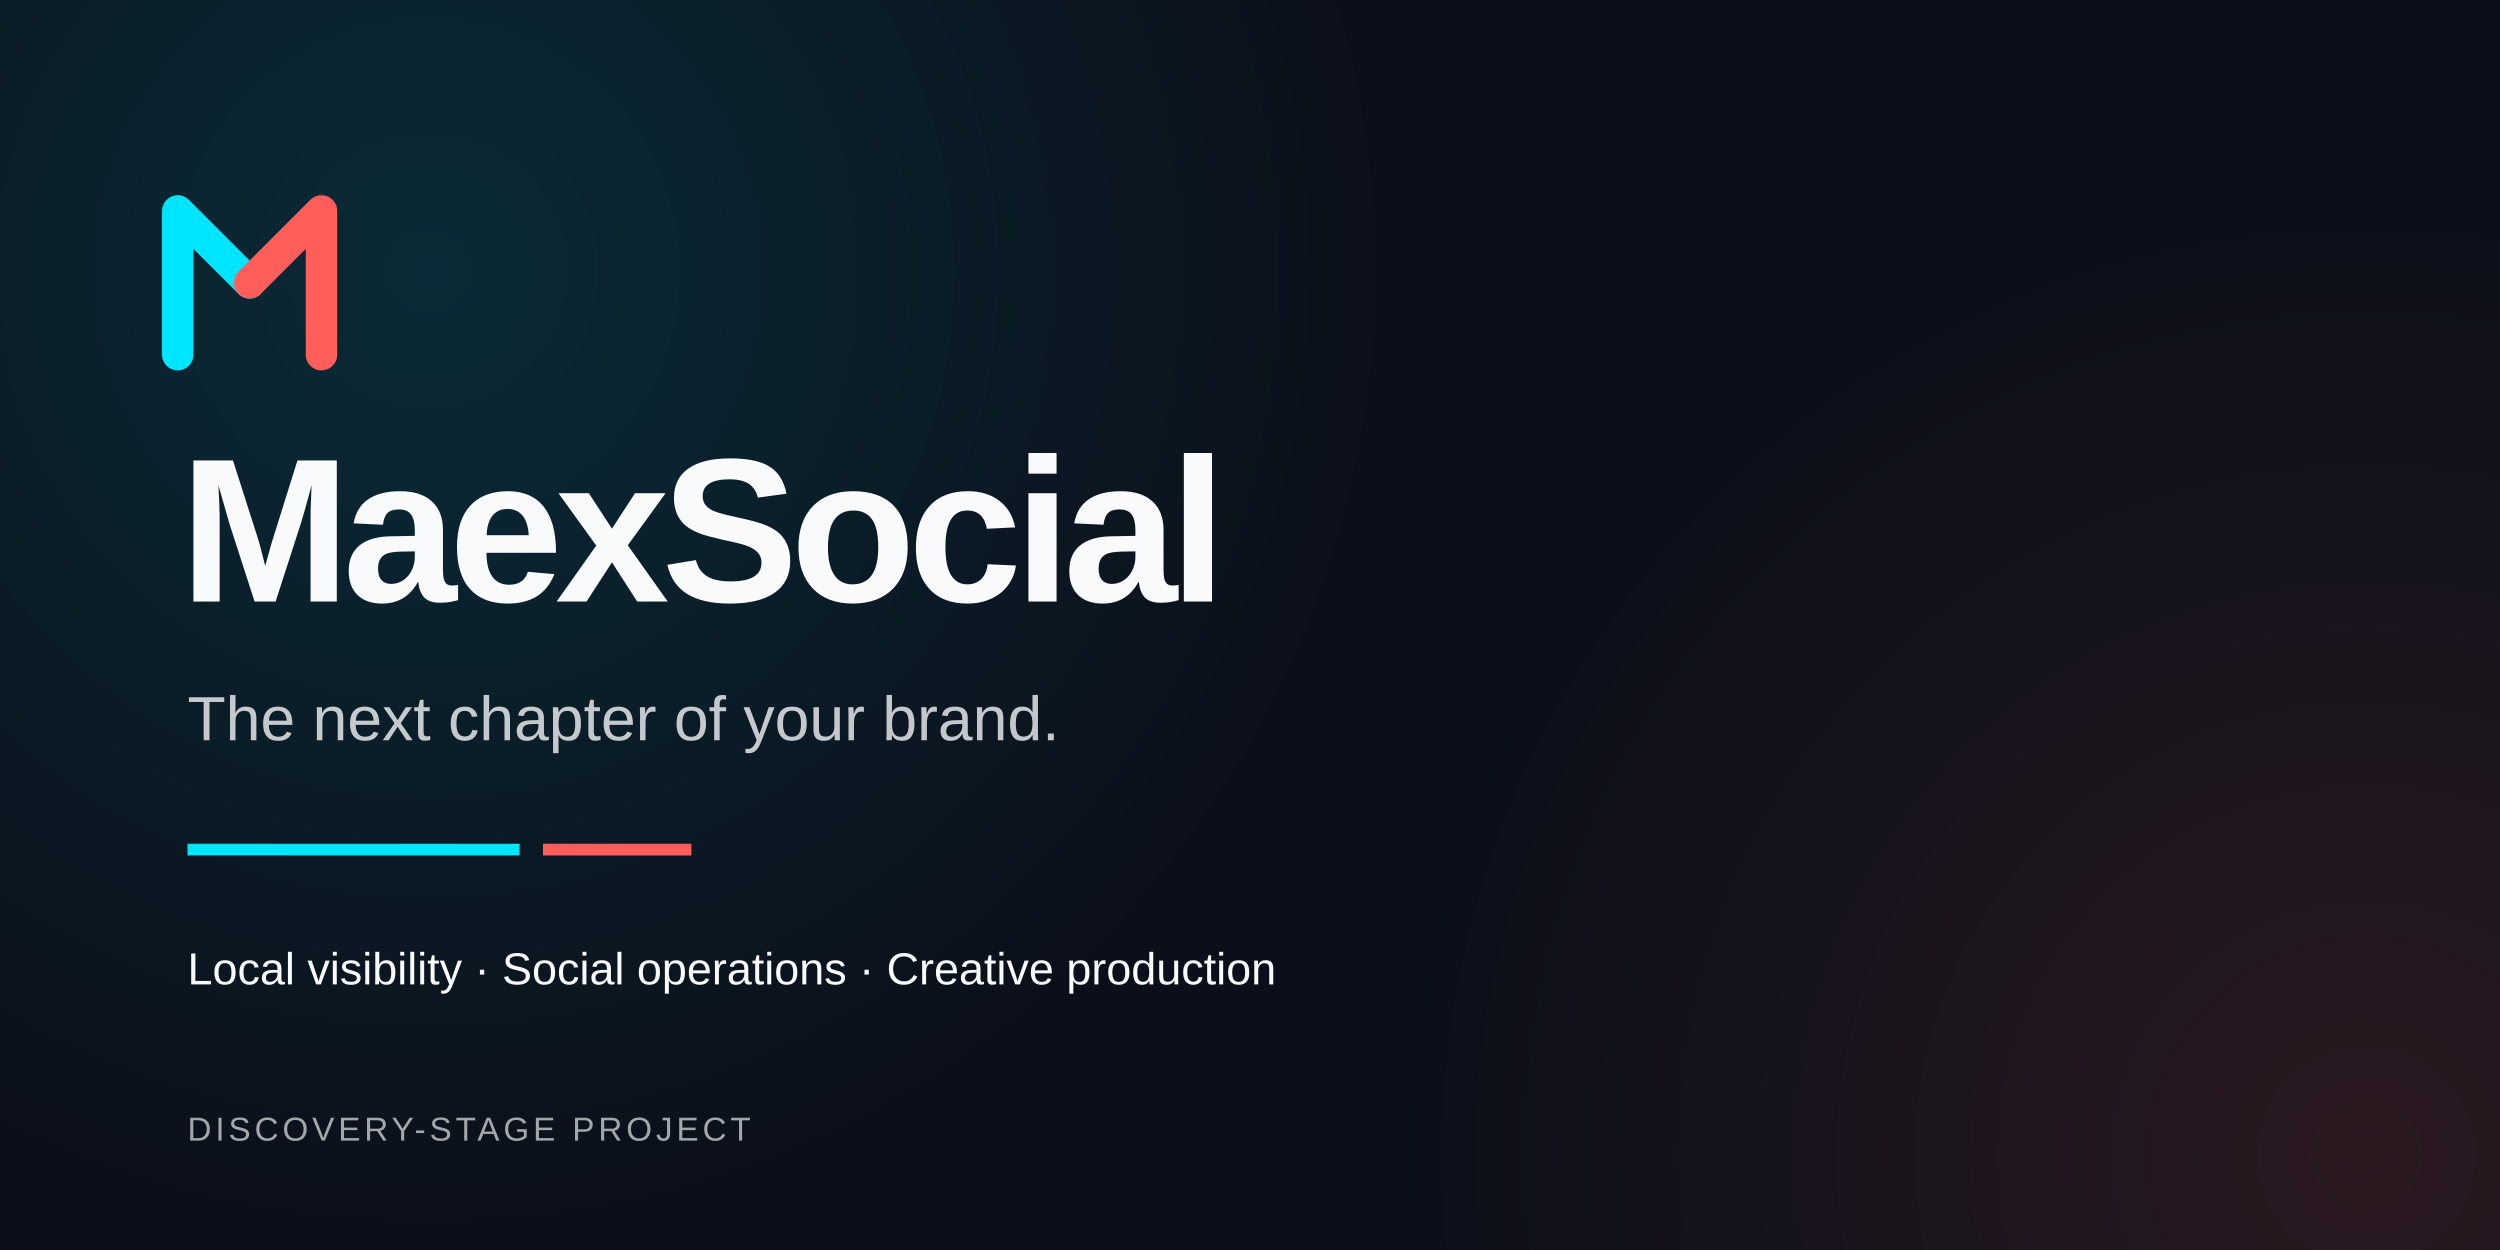
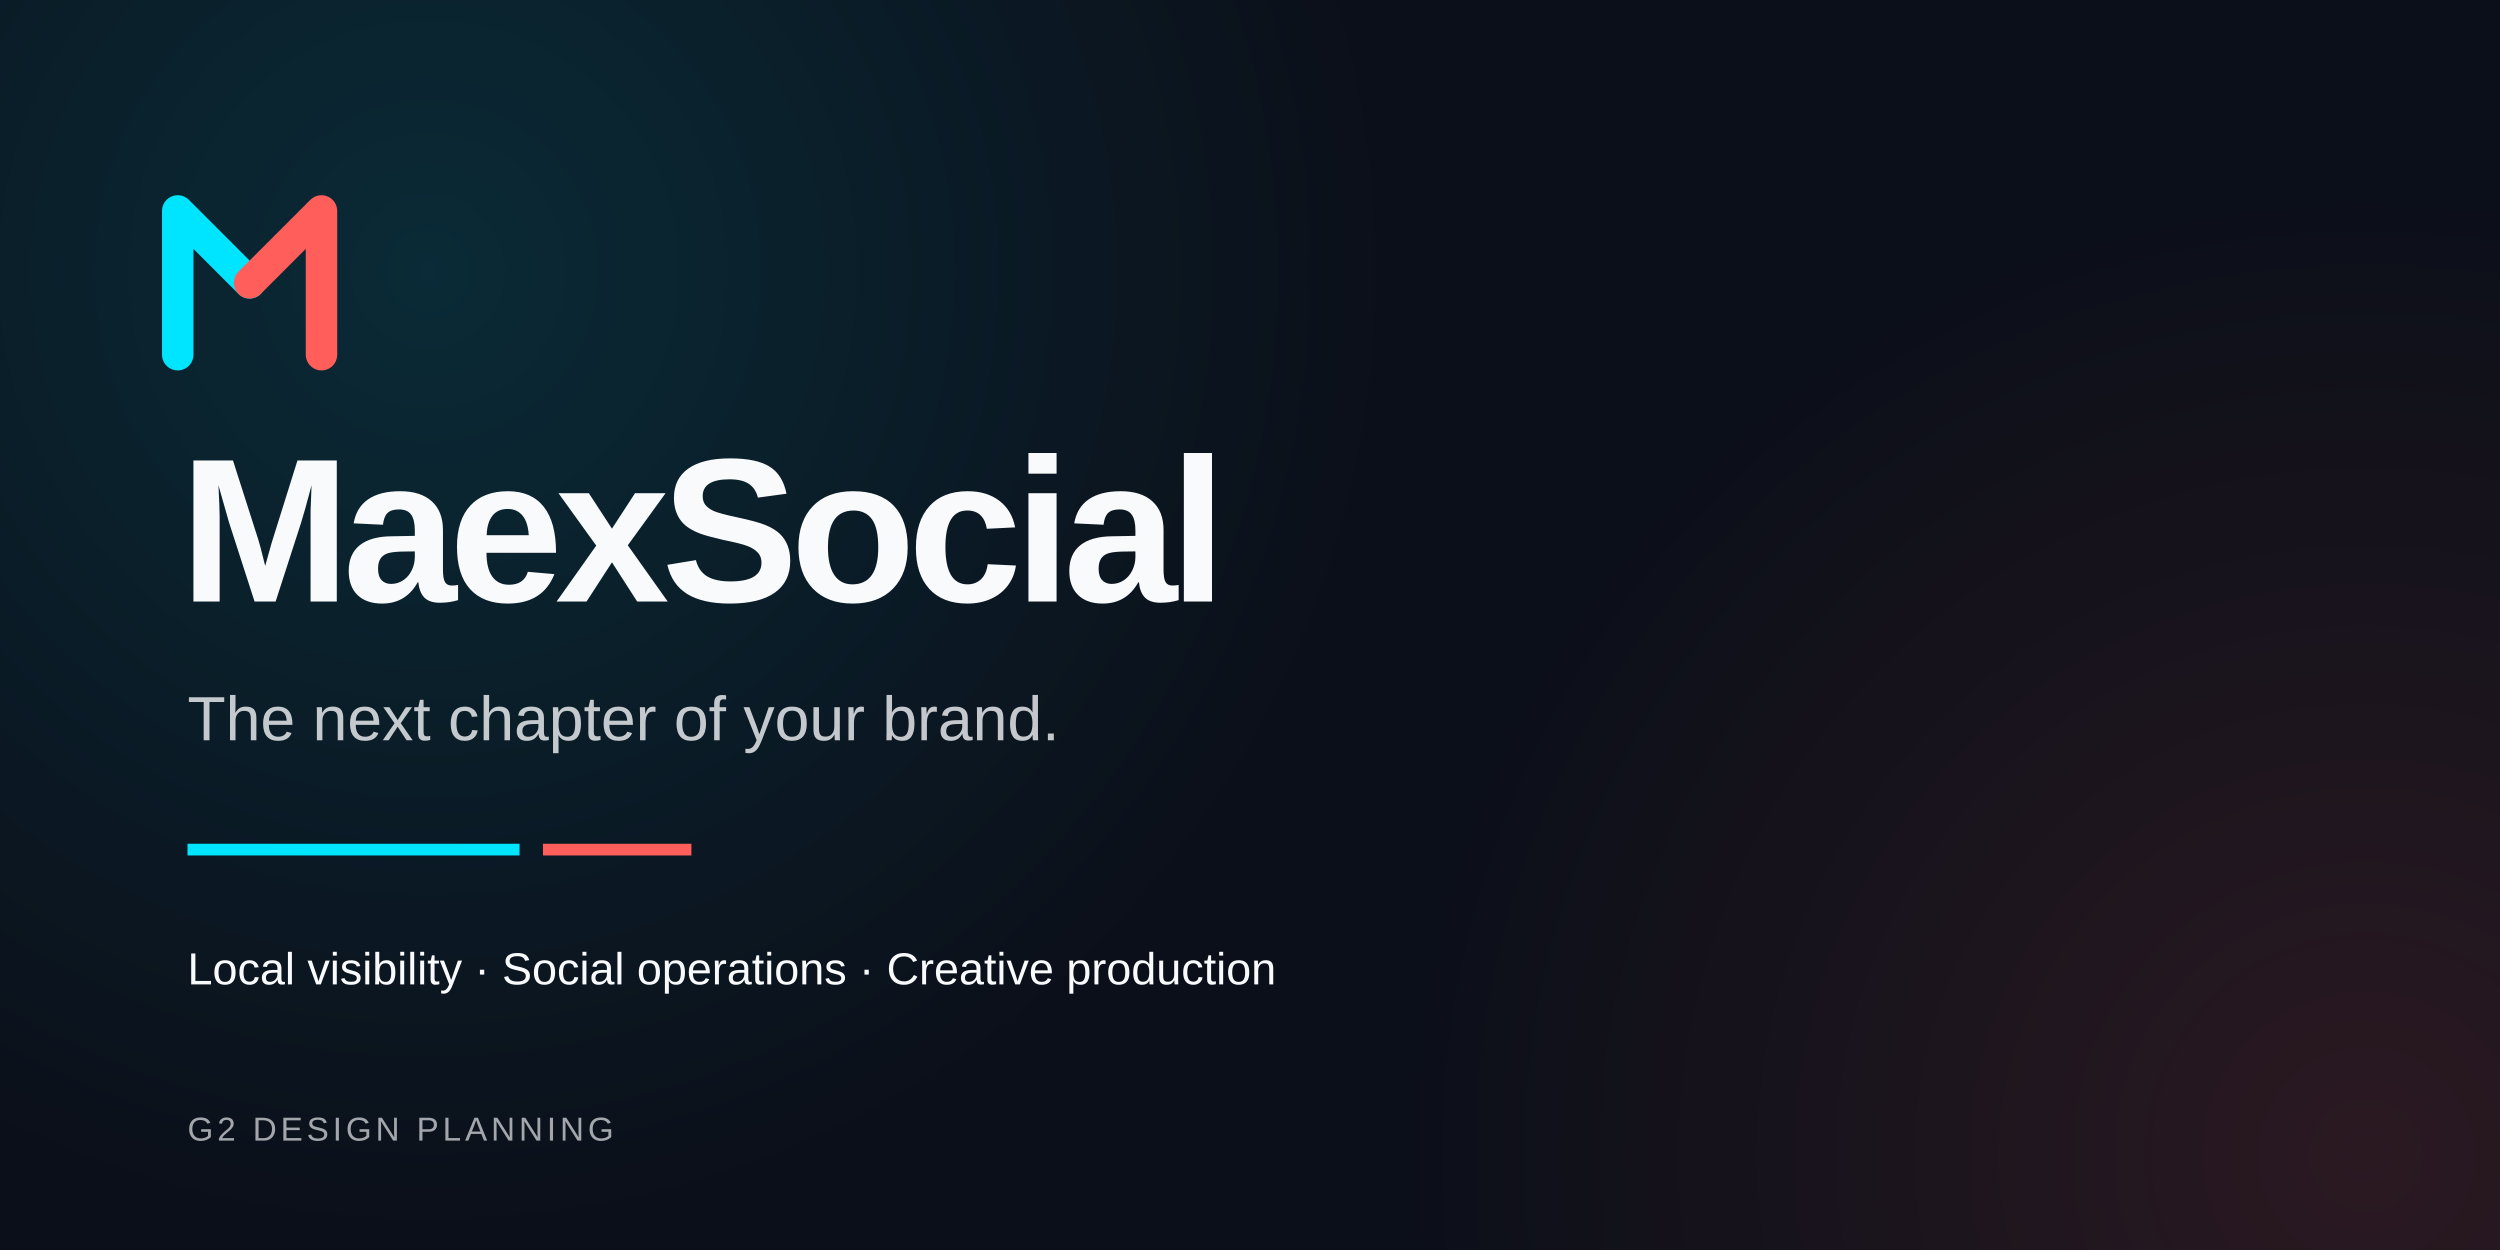
<svg xmlns="http://www.w3.org/2000/svg" width="1280" height="640" viewBox="0 0 1280 640" role="img" aria-labelledby="title desc">
  <defs>
    <radialGradient id="b">
      <stop stop-color="#00E5FF" stop-opacity=".13" />
      <stop offset="1" stop-color="#00E5FF" stop-opacity="0" />
    </radialGradient>
    <radialGradient id="r">
      <stop stop-color="#FF5E5B" stop-opacity=".13" />
      <stop offset="1" stop-color="#FF5E5B" stop-opacity="0" />
    </radialGradient>
  </defs>
  <rect width="1280" height="640" fill="#0B0F19" />
  <circle cx="220" cy="140" r="490" fill="url(#b)" />
  <circle cx="1210" cy="590" r="490" fill="url(#r)" />
  <g transform="translate(91 108) scale(1.15)">
    <path d="M0 64V0l32 32" fill="none" stroke="#00E5FF" stroke-width="14" stroke-linecap="round" stroke-linejoin="round" />
    <path d="M32 32L64 0v64" fill="none" stroke="#FF5E5B" stroke-width="14" stroke-linecap="round" stroke-linejoin="round" />
  </g>
  <g font-family="Segoe UI,Arial,sans-serif">
    <text x="92" y="308" fill="#F8FAFC" font-size="105" font-weight="700" letter-spacing="-4">MaexSocial</text>
    <text x="96" y="379" fill="#F8FAFC" fill-opacity=".78" font-size="32">The next chapter of your brand.</text>
    <path d="M96 435h170" stroke="#00E5FF" stroke-width="6" />
    <path d="M278 435h76" stroke="#FF5E5B" stroke-width="6" />
    <text x="96" y="504" fill="#F8FAFC" font-size="23">Local visibility · Social operations · Creative production</text>
-     <text x="96" y="584" fill="#F8FAFC" fill-opacity=".64" font-size="17" letter-spacing="2">DISCOVERY-STAGE PROJECT</text>
+     <text x="96" y="584" fill="#F8FAFC" fill-opacity=".64" font-size="17" letter-spacing="2">G2 DESIGN PLANNING</text>
  </g>
</svg>
